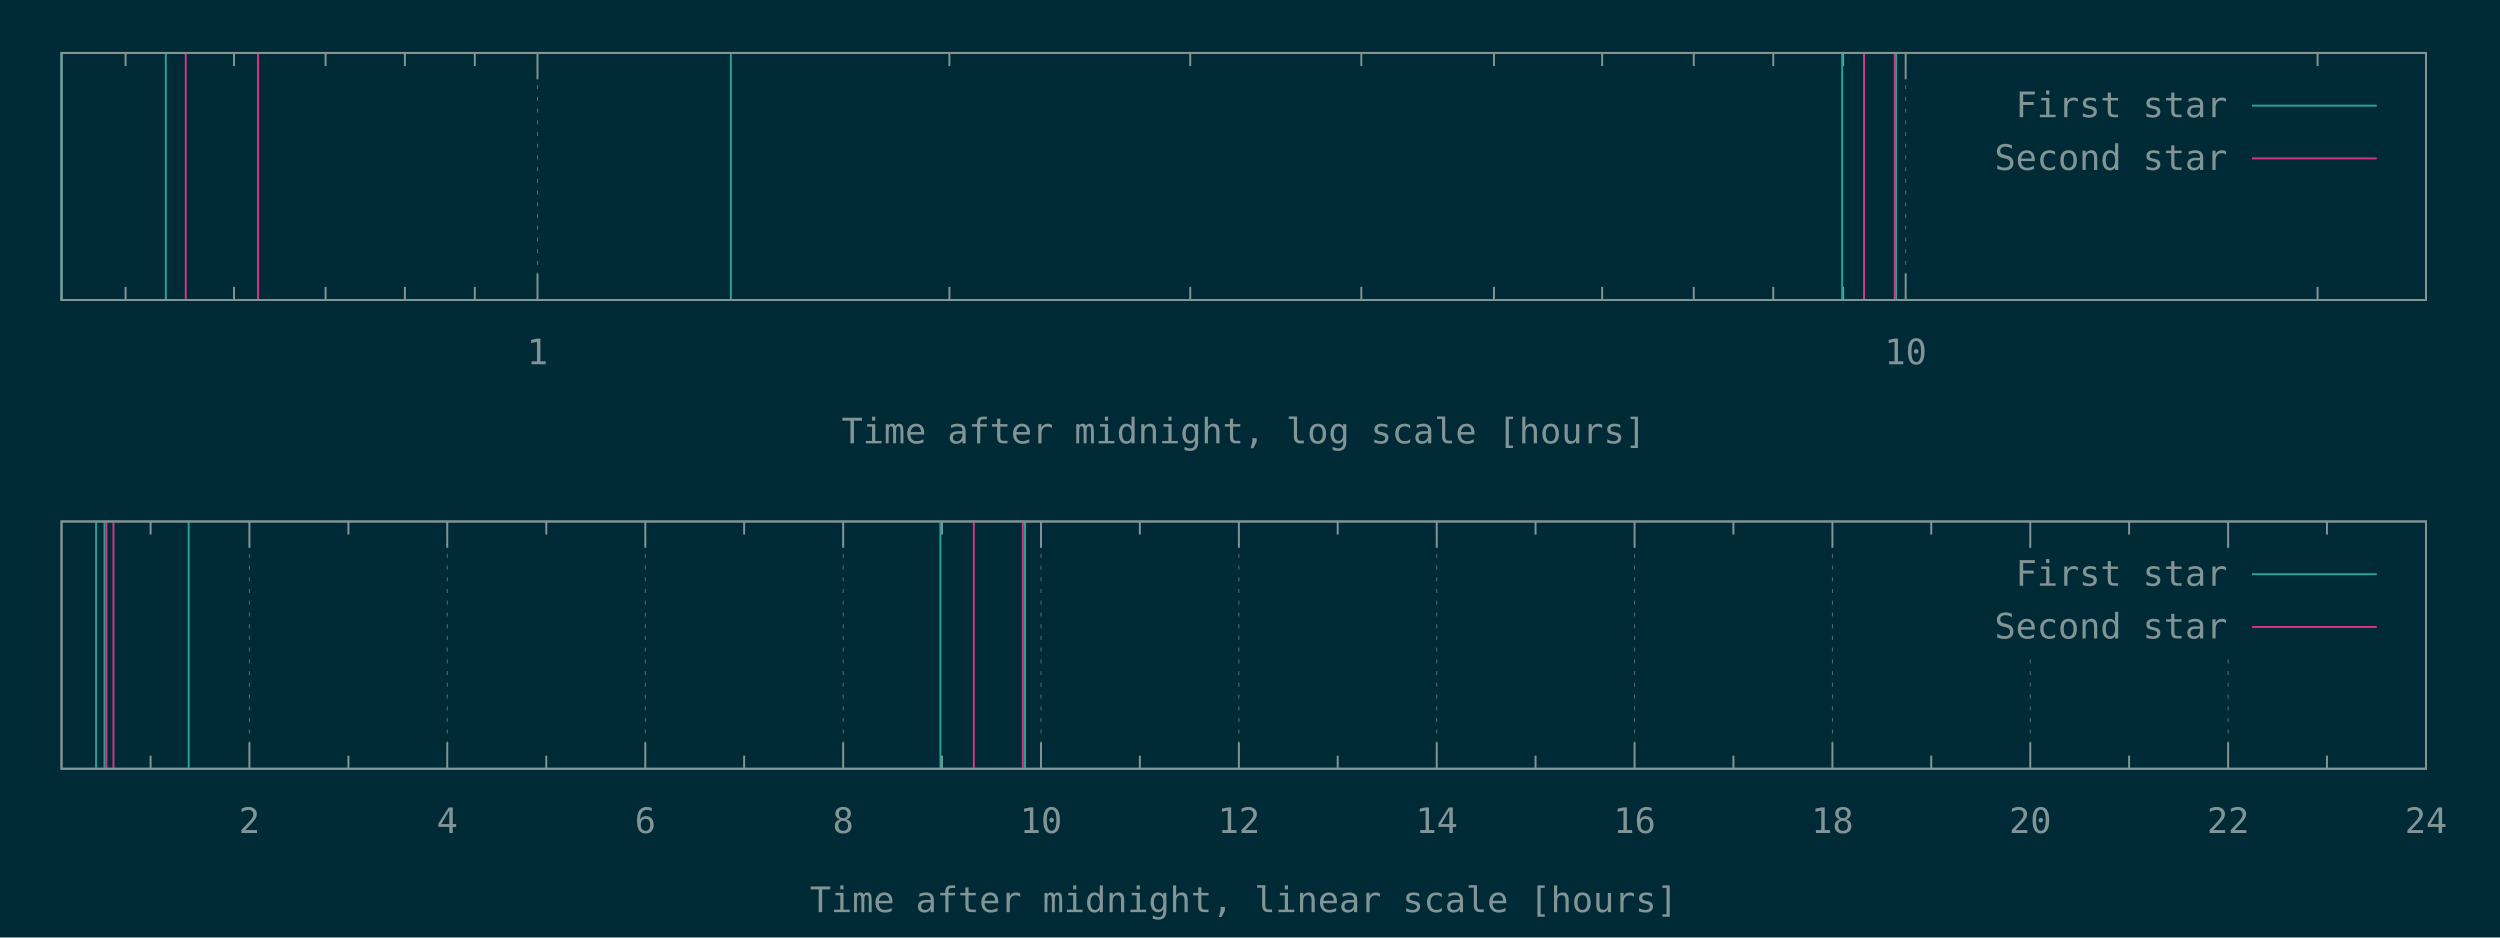
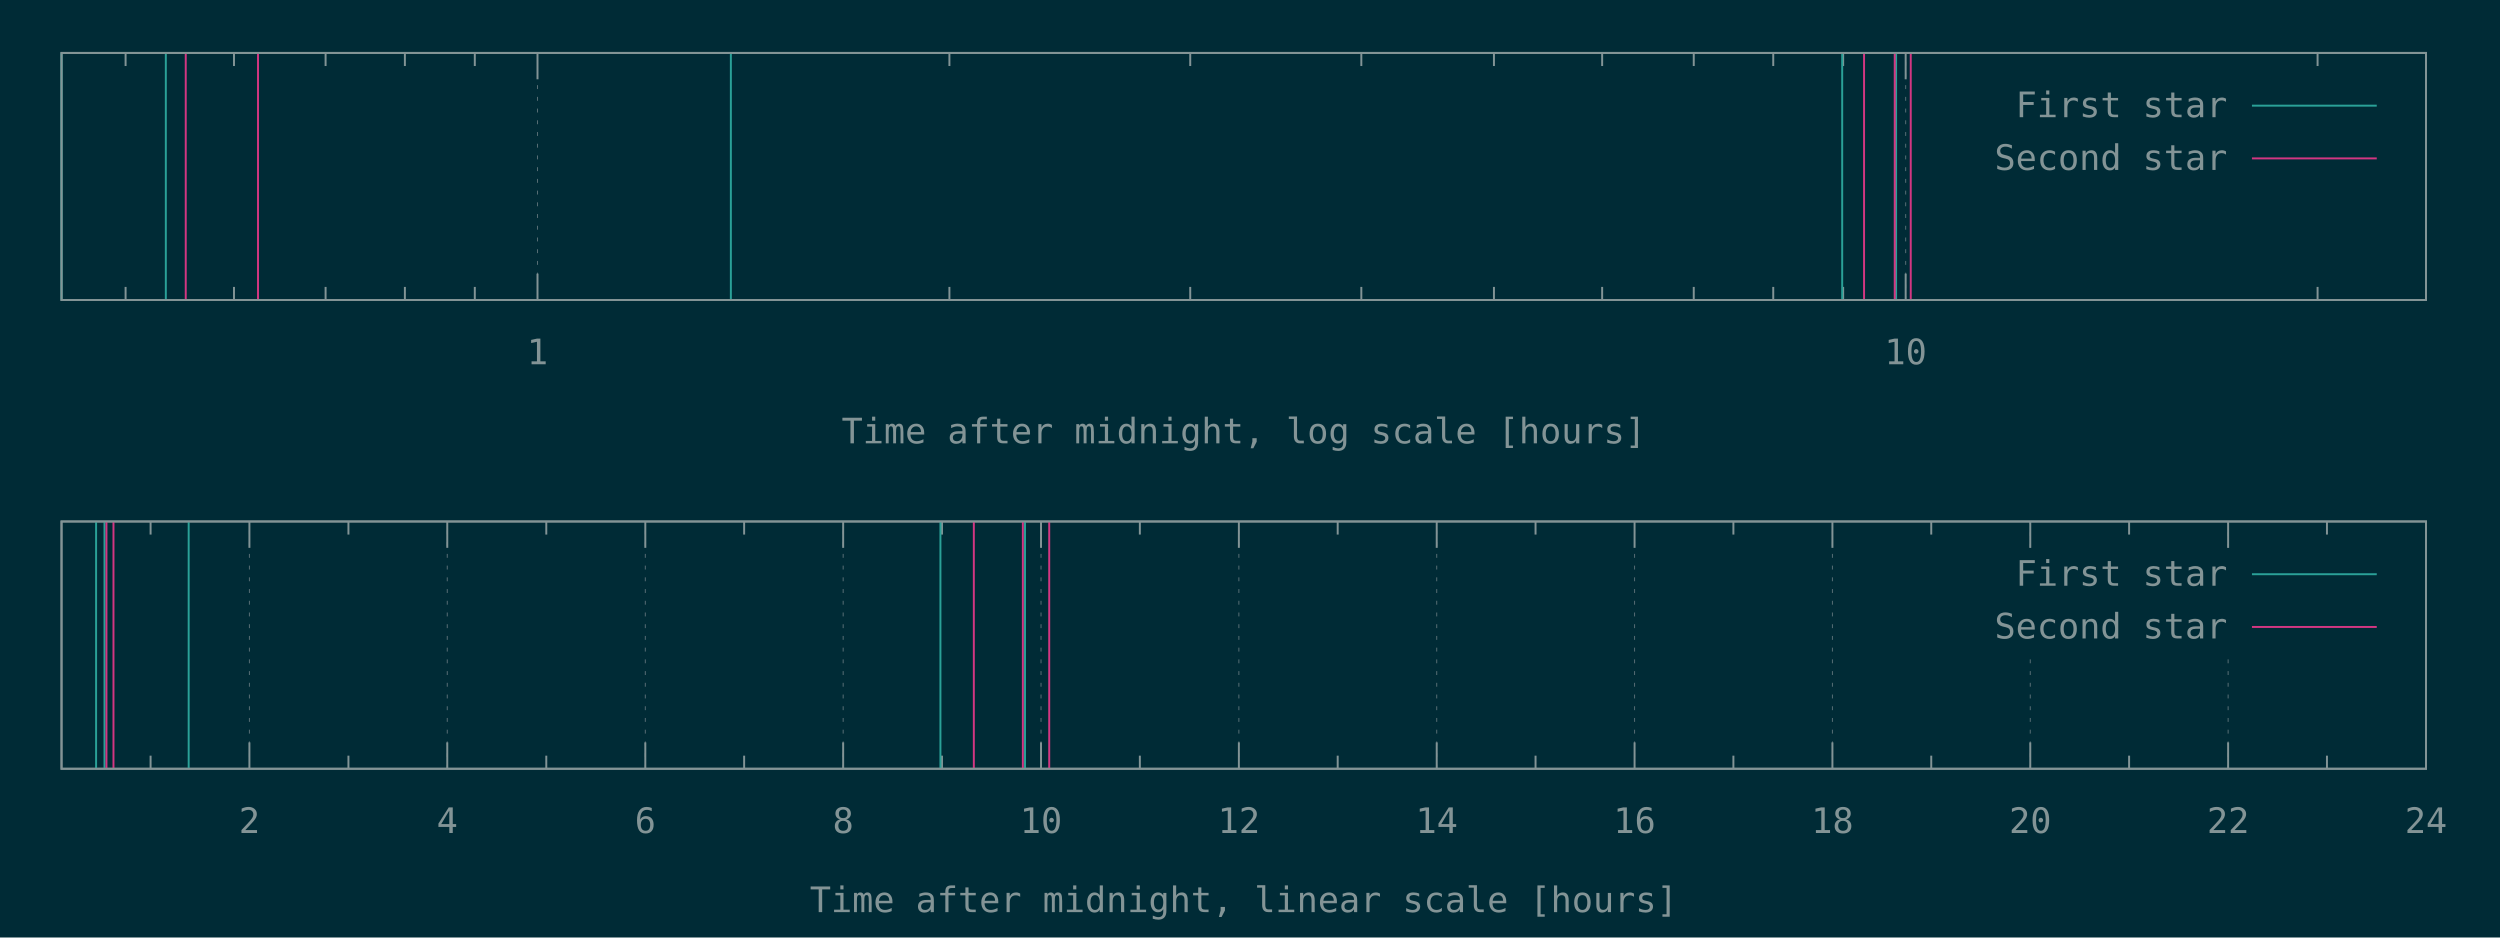
<svg xmlns="http://www.w3.org/2000/svg" xmlns:xlink="http://www.w3.org/1999/xlink" width="1280" height="480" viewBox="0 0 1280 480">
  <g id="gnuplot_canvas">
    <rect x="0" y="0" width="1280" height="480" fill="#002b36" />
    <defs>
      <circle id="gpDot" r="0.5" stroke-width="0.5" stroke="currentColor" />
      <path id="gpPt0" stroke-width="0.148" stroke="currentColor" d="M-1,0 h2 M0,-1 v2" />
      <path id="gpPt1" stroke-width="0.148" stroke="currentColor" d="M-1,-1 L1,1 M1,-1 L-1,1" />
      <path id="gpPt2" stroke-width="0.148" stroke="currentColor" d="M-1,0 L1,0 M0,-1 L0,1 M-1,-1 L1,1 M-1,1 L1,-1" />
      <rect id="gpPt3" stroke-width="0.148" stroke="currentColor" x="-1" y="-1" width="2" height="2" />
      <rect id="gpPt4" stroke-width="0.148" stroke="currentColor" fill="currentColor" x="-1" y="-1" width="2" height="2" />
      <circle id="gpPt5" stroke-width="0.148" stroke="currentColor" cx="0" cy="0" r="1" />
      <use xlink:href="#gpPt5" id="gpPt6" fill="currentColor" stroke="none" />
      <path id="gpPt7" stroke-width="0.148" stroke="currentColor" d="M0,-1.33 L-1.33,0.67 L1.33,0.67 z" />
      <use xlink:href="#gpPt7" id="gpPt8" fill="currentColor" stroke="none" />
      <use xlink:href="#gpPt7" id="gpPt9" stroke="currentColor" transform="rotate(180)" />
      <use xlink:href="#gpPt9" id="gpPt10" fill="currentColor" stroke="none" />
      <use xlink:href="#gpPt3" id="gpPt11" stroke="currentColor" transform="rotate(45)" />
      <use xlink:href="#gpPt11" id="gpPt12" fill="currentColor" stroke="none" />
      <path id="gpPt13" stroke-width="0.148" stroke="currentColor" d="M0,1.330 L1.265,0.411 L0.782,-1.067 L-0.782,-1.076 L-1.265,0.411 z" />
      <use xlink:href="#gpPt13" id="gpPt14" fill="currentColor" stroke="none" />
      <filter id="textbox" filterUnits="objectBoundingBox" x="0" y="0" height="1" width="1">
        <feFlood flood-color="#002B36" flood-opacity="1" result="bgnd" />
        <feComposite in="SourceGraphic" in2="bgnd" operator="atop" />
      </filter>
      <filter id="greybox" filterUnits="objectBoundingBox" x="0" y="0" height="1" width="1">
        <feFlood flood-color="lightgrey" flood-opacity="1" result="grey" />
        <feComposite in="SourceGraphic" in2="grey" operator="atop" />
      </filter>
    </defs>
    <g fill="none" color="#002B36" stroke="currentColor" stroke-width="1.00" stroke-linecap="butt" stroke-linejoin="miter">
</g>
    <g fill="none" color="black" stroke="currentColor" stroke-width="1.00" stroke-linecap="butt" stroke-linejoin="miter">
      <path stroke="rgb(131, 148, 150)" d="M64.3,153.6 L64.3,146.9 M64.3,27.1 L64.3,33.8 M119.8,153.6 L119.8,146.9 M119.8,27.1 L119.8,33.8   M166.7,153.6 L166.7,146.9 M166.7,27.1 L166.7,33.8 M207.3,153.6 L207.3,146.9 M207.3,27.1 L207.3,33.8   M243.1,153.6 L243.1,146.9 M243.1,27.1 L243.1,33.8  " />
    </g>
    <g fill="none" color="black" stroke="rgb(131, 148, 150)" stroke-width="0.50" stroke-linecap="butt" stroke-linejoin="miter">
</g>
    <g fill="none" color="gray" stroke="currentColor" stroke-width="0.50" stroke-linecap="butt" stroke-linejoin="miter">
      <path stroke="rgb( 88, 110, 117)" stroke-dasharray="2,4" class="gridline" d="M275.2,153.6 L275.2,27.1  " />
    </g>
    <g fill="none" color="gray" stroke="rgb( 88, 110, 117)" stroke-width="1.00" stroke-linecap="butt" stroke-linejoin="miter">
</g>
    <g fill="none" color="black" stroke="currentColor" stroke-width="1.00" stroke-linecap="butt" stroke-linejoin="miter">
      <path stroke="rgb(131, 148, 150)" d="M275.2,153.6 L275.2,140.1 M275.2,27.1 L275.2,40.6  " />
      <g transform="translate(275.2,186.5)" stroke="none" fill="rgb(131,148,150)" font-family="Inconsolata" font-size="18.00" text-anchor="middle">
        <text>
          <tspan font-family="Inconsolata"> 1</tspan>
        </text>
      </g>
    </g>
    <g fill="none" color="black" stroke="currentColor" stroke-width="1.00" stroke-linecap="butt" stroke-linejoin="miter">
      <path stroke="rgb(131, 148, 150)" d="M486.1,153.6 L486.1,146.9 M486.1,27.1 L486.1,33.8 M609.4,153.6 L609.4,146.9 M609.4,27.1 L609.4,33.8   M697.0,153.6 L697.0,146.9 M697.0,27.1 L697.0,33.8 M764.9,153.6 L764.9,146.9 M764.9,27.1 L764.9,33.8   M820.3,153.6 L820.3,146.9 M820.3,27.1 L820.3,33.8 M867.2,153.6 L867.2,146.9 M867.2,27.1 L867.2,33.8   M907.9,153.6 L907.9,146.9 M907.9,27.1 L907.9,33.8 M943.7,153.6 L943.7,146.9 M943.7,27.1 L943.7,33.8    " />
    </g>
    <g fill="none" color="black" stroke="rgb(131, 148, 150)" stroke-width="0.50" stroke-linecap="butt" stroke-linejoin="miter">
</g>
    <g fill="none" color="gray" stroke="currentColor" stroke-width="0.50" stroke-linecap="butt" stroke-linejoin="miter">
      <path stroke="rgb( 88, 110, 117)" stroke-dasharray="2,4" class="gridline" d="M975.7,153.6 L975.7,27.1  " />
    </g>
    <g fill="none" color="gray" stroke="rgb( 88, 110, 117)" stroke-width="1.00" stroke-linecap="butt" stroke-linejoin="miter">
</g>
    <g fill="none" color="black" stroke="currentColor" stroke-width="1.00" stroke-linecap="butt" stroke-linejoin="miter">
      <path stroke="rgb(131, 148, 150)" d="M975.7,153.6 L975.7,140.1 M975.7,27.1 L975.7,40.6  " />
      <g transform="translate(975.7,186.5)" stroke="none" fill="rgb(131,148,150)" font-family="Inconsolata" font-size="18.00" text-anchor="middle">
        <text>
          <tspan font-family="Inconsolata"> 10</tspan>
        </text>
      </g>
    </g>
    <g fill="none" color="black" stroke="currentColor" stroke-width="1.00" stroke-linecap="butt" stroke-linejoin="miter">
      <path stroke="rgb(131, 148, 150)" d="M1186.6,153.6 L1186.6,146.9 M1186.6,27.1 L1186.6,33.8  " />
    </g>
    <g fill="none" color="black" stroke="currentColor" stroke-width="1.00" stroke-linecap="butt" stroke-linejoin="miter">
      <path stroke="rgb(131, 148, 150)" d="M31.5,27.1 L31.5,153.6 L1242.1,153.6 L1242.1,27.1 L31.5,27.1 Z  " />
    </g>
    <g fill="none" color="black" stroke="currentColor" stroke-width="1.00" stroke-linecap="butt" stroke-linejoin="miter">
      <g transform="translate(636.8,227.0)" stroke="none" fill="rgb(131,148,150)" font-family="Inconsolata" font-size="18.00" text-anchor="middle">
        <text>
          <tspan font-family="Inconsolata">Time after midnight, log scale [hours]</tspan>
        </text>
      </g>
    </g>
    <g fill="none" color="black" stroke="currentColor" stroke-width="1.00" stroke-linecap="butt" stroke-linejoin="miter">
</g>
    <g id="gnuplot_plot_1a">
      <g fill="none" color="black" stroke="currentColor" stroke-width="1.00" stroke-linecap="butt" stroke-linejoin="miter">
        <path stroke="rgb( 42, 161, 152)" d="M31.5,153.6 L31.5,27.1 M84.9,153.6 L84.9,27.1 M374.2,153.6 L374.2,27.1 M943.2,153.6 L943.2,27.1   M970.8,153.6 L970.8,27.1  " />
      </g>
    </g>
    <g id="gnuplot_plot_2a">
      <g fill="none" color="black" stroke="currentColor" stroke-width="1.00" stroke-linecap="butt" stroke-linejoin="miter">
-         <path stroke="rgb(211,  54, 130)" d="M95.1,153.6 L95.1,27.1 M132.1,153.6 L132.1,27.1 M954.4,153.6 L954.4,27.1 M970.1,153.6 L970.1,27.1    " />
+         <path stroke="rgb(211,  54, 130)" d="M95.1,153.6 L95.1,27.1 M132.1,153.6 L132.1,27.1 M954.4,153.6 L954.4,27.1 M970.1,153.6 L970.1,27.1   M978.3,153.6 L978.3,27.1  " />
      </g>
    </g>
    <g stroke="none" shape-rendering="crispEdges">
      <polygon fill="#002B36" points="1001.8,94.6 1229.5,94.6 1229.5,40.6 1001.8,40.6 " />
    </g>
    <g id="gnuplot_plot_1a">
      <g fill="none" color="black" stroke="currentColor" stroke-width="1.00" stroke-linecap="butt" stroke-linejoin="miter">
        <g transform="translate(1140.4,60.0)" stroke="none" fill="rgb(131,148,150)" font-family="Inconsolata" font-size="18.00" text-anchor="end">
          <text>
            <tspan font-family="Inconsolata">First star</tspan>
          </text>
        </g>
      </g>
      <g fill="none" color="black" stroke="currentColor" stroke-width="1.00" stroke-linecap="butt" stroke-linejoin="miter">
        <path stroke="rgb( 42, 161, 152)" d="M1153.0,54.1 L1216.9,54.1  " />
      </g>
    </g>
    <g id="gnuplot_plot_2a">
      <g fill="none" color="black" stroke="currentColor" stroke-width="1.00" stroke-linecap="butt" stroke-linejoin="miter">
        <g transform="translate(1140.4,87.0)" stroke="none" fill="rgb(131,148,150)" font-family="Inconsolata" font-size="18.00" text-anchor="end">
          <text>
            <tspan font-family="Inconsolata">Second star</tspan>
          </text>
        </g>
      </g>
      <g fill="none" color="black" stroke="currentColor" stroke-width="1.00" stroke-linecap="butt" stroke-linejoin="miter">
        <path stroke="rgb(211,  54, 130)" d="M1153.0,81.1 L1216.9,81.1  " />
      </g>
    </g>
    <g fill="none" color="#002B36" stroke="rgb(211,  54, 130)" stroke-width="2.00" stroke-linecap="butt" stroke-linejoin="miter">
</g>
    <g fill="none" color="black" stroke="currentColor" stroke-width="2.00" stroke-linecap="butt" stroke-linejoin="miter">
</g>
    <g fill="none" color="black" stroke="black" stroke-width="1.00" stroke-linecap="butt" stroke-linejoin="miter">
</g>
    <g fill="none" color="black" stroke="currentColor" stroke-width="1.00" stroke-linecap="butt" stroke-linejoin="miter">
      <path stroke="rgb(131, 148, 150)" d="M31.5,27.1 L31.5,153.6 L1242.1,153.6 L1242.1,27.1 L31.5,27.1 Z  " />
    </g>
    <g fill="none" color="black" stroke="currentColor" stroke-width="1.00" stroke-linecap="butt" stroke-linejoin="miter">
</g>
    <g fill="none" color="black" stroke="currentColor" stroke-width="1.00" stroke-linecap="butt" stroke-linejoin="miter">
      <path stroke="rgb(131, 148, 150)" d="M77.1,393.6 L77.1,386.9 M77.1,267.0 L77.1,273.7  " />
    </g>
    <g fill="none" color="black" stroke="rgb(131, 148, 150)" stroke-width="0.50" stroke-linecap="butt" stroke-linejoin="miter">
</g>
    <g fill="none" color="gray" stroke="currentColor" stroke-width="0.50" stroke-linecap="butt" stroke-linejoin="miter">
      <path stroke="rgb( 88, 110, 117)" stroke-dasharray="2,4" class="gridline" d="M127.7,393.6 L127.7,267.0  " />
    </g>
    <g fill="none" color="gray" stroke="rgb( 88, 110, 117)" stroke-width="1.00" stroke-linecap="butt" stroke-linejoin="miter">
</g>
    <g fill="none" color="black" stroke="currentColor" stroke-width="1.00" stroke-linecap="butt" stroke-linejoin="miter">
      <path stroke="rgb(131, 148, 150)" d="M127.7,393.6 L127.7,380.1 M127.7,267.0 L127.7,280.5  " />
      <g transform="translate(127.7,426.5)" stroke="none" fill="rgb(131,148,150)" font-family="Inconsolata" font-size="18.00" text-anchor="middle">
        <text>
          <tspan font-family="Inconsolata"> 2</tspan>
        </text>
      </g>
    </g>
    <g fill="none" color="black" stroke="currentColor" stroke-width="1.00" stroke-linecap="butt" stroke-linejoin="miter">
      <path stroke="rgb(131, 148, 150)" d="M178.4,393.6 L178.4,386.9 M178.4,267.0 L178.4,273.7  " />
    </g>
    <g fill="none" color="black" stroke="rgb(131, 148, 150)" stroke-width="0.50" stroke-linecap="butt" stroke-linejoin="miter">
</g>
    <g fill="none" color="gray" stroke="currentColor" stroke-width="0.50" stroke-linecap="butt" stroke-linejoin="miter">
      <path stroke="rgb( 88, 110, 117)" stroke-dasharray="2,4" class="gridline" d="M229.0,393.6 L229.0,267.0  " />
    </g>
    <g fill="none" color="gray" stroke="rgb( 88, 110, 117)" stroke-width="1.00" stroke-linecap="butt" stroke-linejoin="miter">
</g>
    <g fill="none" color="black" stroke="currentColor" stroke-width="1.00" stroke-linecap="butt" stroke-linejoin="miter">
      <path stroke="rgb(131, 148, 150)" d="M229.0,393.6 L229.0,380.1 M229.0,267.0 L229.0,280.5  " />
      <g transform="translate(229.0,426.5)" stroke="none" fill="rgb(131,148,150)" font-family="Inconsolata" font-size="18.00" text-anchor="middle">
        <text>
          <tspan font-family="Inconsolata"> 4</tspan>
        </text>
      </g>
    </g>
    <g fill="none" color="black" stroke="currentColor" stroke-width="1.00" stroke-linecap="butt" stroke-linejoin="miter">
      <path stroke="rgb(131, 148, 150)" d="M279.7,393.6 L279.7,386.9 M279.7,267.0 L279.7,273.7  " />
    </g>
    <g fill="none" color="black" stroke="rgb(131, 148, 150)" stroke-width="0.50" stroke-linecap="butt" stroke-linejoin="miter">
</g>
    <g fill="none" color="gray" stroke="currentColor" stroke-width="0.50" stroke-linecap="butt" stroke-linejoin="miter">
      <path stroke="rgb( 88, 110, 117)" stroke-dasharray="2,4" class="gridline" d="M330.4,393.6 L330.4,267.0  " />
    </g>
    <g fill="none" color="gray" stroke="rgb( 88, 110, 117)" stroke-width="1.00" stroke-linecap="butt" stroke-linejoin="miter">
</g>
    <g fill="none" color="black" stroke="currentColor" stroke-width="1.00" stroke-linecap="butt" stroke-linejoin="miter">
      <path stroke="rgb(131, 148, 150)" d="M330.4,393.6 L330.4,380.1 M330.4,267.0 L330.4,280.5  " />
      <g transform="translate(330.4,426.5)" stroke="none" fill="rgb(131,148,150)" font-family="Inconsolata" font-size="18.00" text-anchor="middle">
        <text>
          <tspan font-family="Inconsolata"> 6</tspan>
        </text>
      </g>
    </g>
    <g fill="none" color="black" stroke="currentColor" stroke-width="1.00" stroke-linecap="butt" stroke-linejoin="miter">
      <path stroke="rgb(131, 148, 150)" d="M381.0,393.6 L381.0,386.9 M381.0,267.0 L381.0,273.7  " />
    </g>
    <g fill="none" color="black" stroke="rgb(131, 148, 150)" stroke-width="0.50" stroke-linecap="butt" stroke-linejoin="miter">
</g>
    <g fill="none" color="gray" stroke="currentColor" stroke-width="0.50" stroke-linecap="butt" stroke-linejoin="miter">
      <path stroke="rgb( 88, 110, 117)" stroke-dasharray="2,4" class="gridline" d="M431.7,393.6 L431.7,267.0  " />
    </g>
    <g fill="none" color="gray" stroke="rgb( 88, 110, 117)" stroke-width="1.00" stroke-linecap="butt" stroke-linejoin="miter">
</g>
    <g fill="none" color="black" stroke="currentColor" stroke-width="1.00" stroke-linecap="butt" stroke-linejoin="miter">
      <path stroke="rgb(131, 148, 150)" d="M431.7,393.6 L431.7,380.1 M431.7,267.0 L431.7,280.5  " />
      <g transform="translate(431.7,426.5)" stroke="none" fill="rgb(131,148,150)" font-family="Inconsolata" font-size="18.00" text-anchor="middle">
        <text>
          <tspan font-family="Inconsolata"> 8</tspan>
        </text>
      </g>
    </g>
    <g fill="none" color="black" stroke="currentColor" stroke-width="1.00" stroke-linecap="butt" stroke-linejoin="miter">
      <path stroke="rgb(131, 148, 150)" d="M482.3,393.6 L482.3,386.9 M482.3,267.0 L482.3,273.7  " />
    </g>
    <g fill="none" color="black" stroke="rgb(131, 148, 150)" stroke-width="0.50" stroke-linecap="butt" stroke-linejoin="miter">
</g>
    <g fill="none" color="gray" stroke="currentColor" stroke-width="0.50" stroke-linecap="butt" stroke-linejoin="miter">
      <path stroke="rgb( 88, 110, 117)" stroke-dasharray="2,4" class="gridline" d="M533.0,393.6 L533.0,267.0  " />
    </g>
    <g fill="none" color="gray" stroke="rgb( 88, 110, 117)" stroke-width="1.00" stroke-linecap="butt" stroke-linejoin="miter">
</g>
    <g fill="none" color="black" stroke="currentColor" stroke-width="1.00" stroke-linecap="butt" stroke-linejoin="miter">
      <path stroke="rgb(131, 148, 150)" d="M533.0,393.6 L533.0,380.1 M533.0,267.0 L533.0,280.5  " />
      <g transform="translate(533.0,426.5)" stroke="none" fill="rgb(131,148,150)" font-family="Inconsolata" font-size="18.00" text-anchor="middle">
        <text>
          <tspan font-family="Inconsolata"> 10</tspan>
        </text>
      </g>
    </g>
    <g fill="none" color="black" stroke="currentColor" stroke-width="1.00" stroke-linecap="butt" stroke-linejoin="miter">
      <path stroke="rgb(131, 148, 150)" d="M583.6,393.6 L583.6,386.9 M583.6,267.0 L583.6,273.7  " />
    </g>
    <g fill="none" color="black" stroke="rgb(131, 148, 150)" stroke-width="0.50" stroke-linecap="butt" stroke-linejoin="miter">
</g>
    <g fill="none" color="gray" stroke="currentColor" stroke-width="0.50" stroke-linecap="butt" stroke-linejoin="miter">
      <path stroke="rgb( 88, 110, 117)" stroke-dasharray="2,4" class="gridline" d="M634.3,393.6 L634.3,267.0  " />
    </g>
    <g fill="none" color="gray" stroke="rgb( 88, 110, 117)" stroke-width="1.00" stroke-linecap="butt" stroke-linejoin="miter">
</g>
    <g fill="none" color="black" stroke="currentColor" stroke-width="1.00" stroke-linecap="butt" stroke-linejoin="miter">
      <path stroke="rgb(131, 148, 150)" d="M634.3,393.6 L634.3,380.1 M634.3,267.0 L634.3,280.5  " />
      <g transform="translate(634.3,426.5)" stroke="none" fill="rgb(131,148,150)" font-family="Inconsolata" font-size="18.00" text-anchor="middle">
        <text>
          <tspan font-family="Inconsolata"> 12</tspan>
        </text>
      </g>
    </g>
    <g fill="none" color="black" stroke="currentColor" stroke-width="1.00" stroke-linecap="butt" stroke-linejoin="miter">
      <path stroke="rgb(131, 148, 150)" d="M684.9,393.6 L684.9,386.9 M684.9,267.0 L684.9,273.7  " />
    </g>
    <g fill="none" color="black" stroke="rgb(131, 148, 150)" stroke-width="0.50" stroke-linecap="butt" stroke-linejoin="miter">
</g>
    <g fill="none" color="gray" stroke="currentColor" stroke-width="0.50" stroke-linecap="butt" stroke-linejoin="miter">
      <path stroke="rgb( 88, 110, 117)" stroke-dasharray="2,4" class="gridline" d="M735.6,393.6 L735.6,267.0  " />
    </g>
    <g fill="none" color="gray" stroke="rgb( 88, 110, 117)" stroke-width="1.00" stroke-linecap="butt" stroke-linejoin="miter">
</g>
    <g fill="none" color="black" stroke="currentColor" stroke-width="1.00" stroke-linecap="butt" stroke-linejoin="miter">
      <path stroke="rgb(131, 148, 150)" d="M735.6,393.6 L735.6,380.1 M735.6,267.0 L735.6,280.5  " />
      <g transform="translate(735.6,426.5)" stroke="none" fill="rgb(131,148,150)" font-family="Inconsolata" font-size="18.00" text-anchor="middle">
        <text>
          <tspan font-family="Inconsolata"> 14</tspan>
        </text>
      </g>
    </g>
    <g fill="none" color="black" stroke="currentColor" stroke-width="1.00" stroke-linecap="butt" stroke-linejoin="miter">
      <path stroke="rgb(131, 148, 150)" d="M786.2,393.6 L786.2,386.9 M786.2,267.0 L786.2,273.7  " />
    </g>
    <g fill="none" color="black" stroke="rgb(131, 148, 150)" stroke-width="0.50" stroke-linecap="butt" stroke-linejoin="miter">
</g>
    <g fill="none" color="gray" stroke="currentColor" stroke-width="0.50" stroke-linecap="butt" stroke-linejoin="miter">
      <path stroke="rgb( 88, 110, 117)" stroke-dasharray="2,4" class="gridline" d="M836.9,393.6 L836.9,267.0  " />
    </g>
    <g fill="none" color="gray" stroke="rgb( 88, 110, 117)" stroke-width="1.00" stroke-linecap="butt" stroke-linejoin="miter">
</g>
    <g fill="none" color="black" stroke="currentColor" stroke-width="1.00" stroke-linecap="butt" stroke-linejoin="miter">
      <path stroke="rgb(131, 148, 150)" d="M836.9,393.6 L836.9,380.1 M836.9,267.0 L836.9,280.5  " />
      <g transform="translate(836.9,426.5)" stroke="none" fill="rgb(131,148,150)" font-family="Inconsolata" font-size="18.00" text-anchor="middle">
        <text>
          <tspan font-family="Inconsolata"> 16</tspan>
        </text>
      </g>
    </g>
    <g fill="none" color="black" stroke="currentColor" stroke-width="1.00" stroke-linecap="butt" stroke-linejoin="miter">
      <path stroke="rgb(131, 148, 150)" d="M887.5,393.6 L887.5,386.9 M887.5,267.0 L887.5,273.7  " />
    </g>
    <g fill="none" color="black" stroke="rgb(131, 148, 150)" stroke-width="0.50" stroke-linecap="butt" stroke-linejoin="miter">
</g>
    <g fill="none" color="gray" stroke="currentColor" stroke-width="0.50" stroke-linecap="butt" stroke-linejoin="miter">
      <path stroke="rgb( 88, 110, 117)" stroke-dasharray="2,4" class="gridline" d="M938.2,393.6 L938.2,267.0  " />
    </g>
    <g fill="none" color="gray" stroke="rgb( 88, 110, 117)" stroke-width="1.00" stroke-linecap="butt" stroke-linejoin="miter">
</g>
    <g fill="none" color="black" stroke="currentColor" stroke-width="1.00" stroke-linecap="butt" stroke-linejoin="miter">
      <path stroke="rgb(131, 148, 150)" d="M938.2,393.6 L938.2,380.1 M938.2,267.0 L938.2,280.5  " />
      <g transform="translate(938.2,426.5)" stroke="none" fill="rgb(131,148,150)" font-family="Inconsolata" font-size="18.00" text-anchor="middle">
        <text>
          <tspan font-family="Inconsolata"> 18</tspan>
        </text>
      </g>
    </g>
    <g fill="none" color="black" stroke="currentColor" stroke-width="1.00" stroke-linecap="butt" stroke-linejoin="miter">
      <path stroke="rgb(131, 148, 150)" d="M988.8,393.6 L988.8,386.9 M988.8,267.0 L988.8,273.7  " />
    </g>
    <g fill="none" color="black" stroke="rgb(131, 148, 150)" stroke-width="0.50" stroke-linecap="butt" stroke-linejoin="miter">
</g>
    <g fill="none" color="gray" stroke="currentColor" stroke-width="0.50" stroke-linecap="butt" stroke-linejoin="miter">
      <path stroke="rgb( 88, 110, 117)" stroke-dasharray="2,4" class="gridline" d="M1039.5,393.6 L1039.5,334.5 M1039.5,280.5 L1039.5,267.0  " />
    </g>
    <g fill="none" color="gray" stroke="rgb( 88, 110, 117)" stroke-width="1.00" stroke-linecap="butt" stroke-linejoin="miter">
</g>
    <g fill="none" color="black" stroke="currentColor" stroke-width="1.00" stroke-linecap="butt" stroke-linejoin="miter">
      <path stroke="rgb(131, 148, 150)" d="M1039.5,393.6 L1039.5,380.1 M1039.5,267.0 L1039.5,280.5  " />
      <g transform="translate(1039.5,426.5)" stroke="none" fill="rgb(131,148,150)" font-family="Inconsolata" font-size="18.00" text-anchor="middle">
        <text>
          <tspan font-family="Inconsolata"> 20</tspan>
        </text>
      </g>
    </g>
    <g fill="none" color="black" stroke="currentColor" stroke-width="1.00" stroke-linecap="butt" stroke-linejoin="miter">
      <path stroke="rgb(131, 148, 150)" d="M1090.1,393.6 L1090.1,386.9 M1090.1,267.0 L1090.1,273.7  " />
    </g>
    <g fill="none" color="black" stroke="rgb(131, 148, 150)" stroke-width="0.50" stroke-linecap="butt" stroke-linejoin="miter">
</g>
    <g fill="none" color="gray" stroke="currentColor" stroke-width="0.50" stroke-linecap="butt" stroke-linejoin="miter">
      <path stroke="rgb( 88, 110, 117)" stroke-dasharray="2,4" class="gridline" d="M1140.8,393.6 L1140.8,334.5 M1140.8,280.5 L1140.8,267.0  " />
    </g>
    <g fill="none" color="gray" stroke="rgb( 88, 110, 117)" stroke-width="1.00" stroke-linecap="butt" stroke-linejoin="miter">
</g>
    <g fill="none" color="black" stroke="currentColor" stroke-width="1.00" stroke-linecap="butt" stroke-linejoin="miter">
      <path stroke="rgb(131, 148, 150)" d="M1140.8,393.6 L1140.8,380.1 M1140.8,267.0 L1140.8,280.5  " />
      <g transform="translate(1140.8,426.5)" stroke="none" fill="rgb(131,148,150)" font-family="Inconsolata" font-size="18.00" text-anchor="middle">
        <text>
          <tspan font-family="Inconsolata"> 22</tspan>
        </text>
      </g>
    </g>
    <g fill="none" color="black" stroke="currentColor" stroke-width="1.00" stroke-linecap="butt" stroke-linejoin="miter">
      <path stroke="rgb(131, 148, 150)" d="M1191.4,393.6 L1191.4,386.9 M1191.4,267.0 L1191.4,273.7  " />
    </g>
    <g fill="none" color="black" stroke="rgb(131, 148, 150)" stroke-width="0.50" stroke-linecap="butt" stroke-linejoin="miter">
</g>
    <g fill="none" color="gray" stroke="currentColor" stroke-width="0.50" stroke-linecap="butt" stroke-linejoin="miter">
      <path stroke="rgb( 88, 110, 117)" stroke-dasharray="2,4" class="gridline" d="M1242.1,393.6 L1242.1,267.0  " />
    </g>
    <g fill="none" color="gray" stroke="rgb( 88, 110, 117)" stroke-width="1.00" stroke-linecap="butt" stroke-linejoin="miter">
</g>
    <g fill="none" color="black" stroke="currentColor" stroke-width="1.00" stroke-linecap="butt" stroke-linejoin="miter">
      <path stroke="rgb(131, 148, 150)" d="M1242.1,393.6 L1242.1,380.1 M1242.1,267.0 L1242.1,280.5  " />
      <g transform="translate(1242.1,426.5)" stroke="none" fill="rgb(131,148,150)" font-family="Inconsolata" font-size="18.00" text-anchor="middle">
        <text>
          <tspan font-family="Inconsolata"> 24</tspan>
        </text>
      </g>
    </g>
    <g fill="none" color="black" stroke="currentColor" stroke-width="1.00" stroke-linecap="butt" stroke-linejoin="miter">
</g>
    <g fill="none" color="black" stroke="currentColor" stroke-width="1.00" stroke-linecap="butt" stroke-linejoin="miter">
      <path stroke="rgb(131, 148, 150)" d="M31.5,267.0 L31.5,393.6 L1242.1,393.6 L1242.1,267.0 L31.5,267.0 Z  " />
    </g>
    <g fill="none" color="black" stroke="currentColor" stroke-width="1.00" stroke-linecap="butt" stroke-linejoin="miter">
      <g transform="translate(636.8,467.0)" stroke="none" fill="rgb(131,148,150)" font-family="Inconsolata" font-size="18.00" text-anchor="middle">
        <text>
          <tspan font-family="Inconsolata">Time after midnight, linear scale [hours]</tspan>
        </text>
      </g>
    </g>
    <g fill="none" color="black" stroke="currentColor" stroke-width="1.00" stroke-linecap="butt" stroke-linejoin="miter">
</g>
    <g id="gnuplot_plot_1b">
      <g fill="none" color="black" stroke="currentColor" stroke-width="1.00" stroke-linecap="butt" stroke-linejoin="miter">
        <path stroke="rgb( 42, 161, 152)" d="M49.2,393.6 L49.2,267.0 M53.5,393.6 L53.5,267.0 M96.6,393.6 L96.6,267.0 M481.5,393.6 L481.5,267.0   M524.8,393.6 L524.8,267.0  " />
      </g>
    </g>
    <g id="gnuplot_plot_2b">
      <g fill="none" color="black" stroke="currentColor" stroke-width="1.00" stroke-linecap="butt" stroke-linejoin="miter">
-         <path stroke="rgb(211,  54, 130)" d="M54.5,393.6 L54.5,267.0 M58.1,393.6 L58.1,267.0 M498.6,393.6 L498.6,267.0 M523.7,393.6 L523.7,267.0    " />
+         <path stroke="rgb(211,  54, 130)" d="M54.5,393.6 L54.5,267.0 M58.1,393.6 L58.1,267.0 M498.6,393.6 L498.6,267.0 M523.7,393.6 L523.7,267.0   M537.2,393.6 L537.2,267.0  " />
      </g>
    </g>
    <g stroke="none" shape-rendering="crispEdges">
      <polygon fill="#002B36" points="1001.8,334.5 1229.5,334.5 1229.5,280.5 1001.8,280.5 " />
    </g>
    <g id="gnuplot_plot_1b">
      <g fill="none" color="black" stroke="currentColor" stroke-width="1.00" stroke-linecap="butt" stroke-linejoin="miter">
        <g transform="translate(1140.4,299.9)" stroke="none" fill="rgb(131,148,150)" font-family="Inconsolata" font-size="18.00" text-anchor="end">
          <text>
            <tspan font-family="Inconsolata">First star</tspan>
          </text>
        </g>
      </g>
      <g fill="none" color="black" stroke="currentColor" stroke-width="1.00" stroke-linecap="butt" stroke-linejoin="miter">
        <path stroke="rgb( 42, 161, 152)" d="M1153.0,294.0 L1216.9,294.0  " />
      </g>
    </g>
    <g id="gnuplot_plot_2b">
      <g fill="none" color="black" stroke="currentColor" stroke-width="1.00" stroke-linecap="butt" stroke-linejoin="miter">
        <g transform="translate(1140.4,326.9)" stroke="none" fill="rgb(131,148,150)" font-family="Inconsolata" font-size="18.00" text-anchor="end">
          <text>
            <tspan font-family="Inconsolata">Second star</tspan>
          </text>
        </g>
      </g>
      <g fill="none" color="black" stroke="currentColor" stroke-width="1.00" stroke-linecap="butt" stroke-linejoin="miter">
        <path stroke="rgb(211,  54, 130)" d="M1153.0,321.0 L1216.9,321.0  " />
      </g>
    </g>
    <g fill="none" color="#002B36" stroke="rgb(211,  54, 130)" stroke-width="2.00" stroke-linecap="butt" stroke-linejoin="miter">
</g>
    <g fill="none" color="black" stroke="currentColor" stroke-width="2.00" stroke-linecap="butt" stroke-linejoin="miter">
</g>
    <g fill="none" color="black" stroke="black" stroke-width="1.00" stroke-linecap="butt" stroke-linejoin="miter">
</g>
    <g fill="none" color="black" stroke="currentColor" stroke-width="1.00" stroke-linecap="butt" stroke-linejoin="miter">
      <path stroke="rgb(131, 148, 150)" d="M31.5,267.0 L31.5,393.6 L1242.1,393.6 L1242.1,267.0 L31.5,267.0 Z  " />
    </g>
    <g fill="none" color="black" stroke="currentColor" stroke-width="1.00" stroke-linecap="butt" stroke-linejoin="miter">
</g>
  </g>
</svg>
